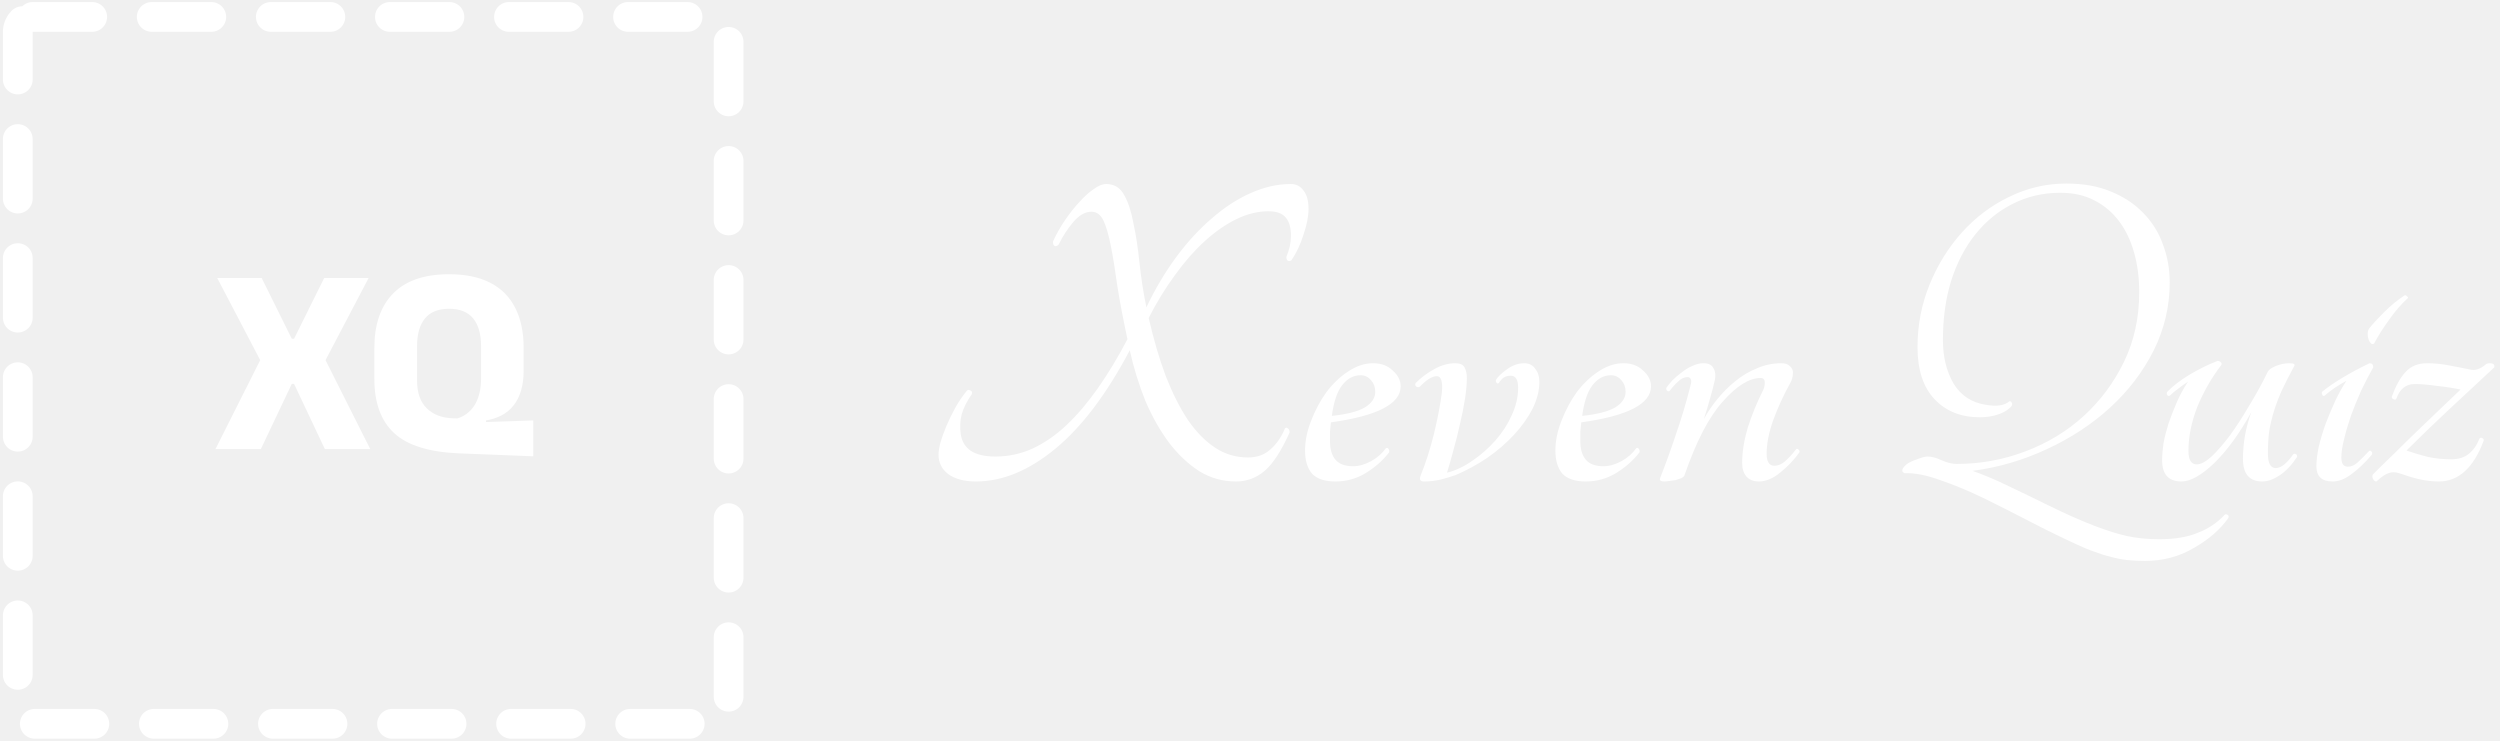
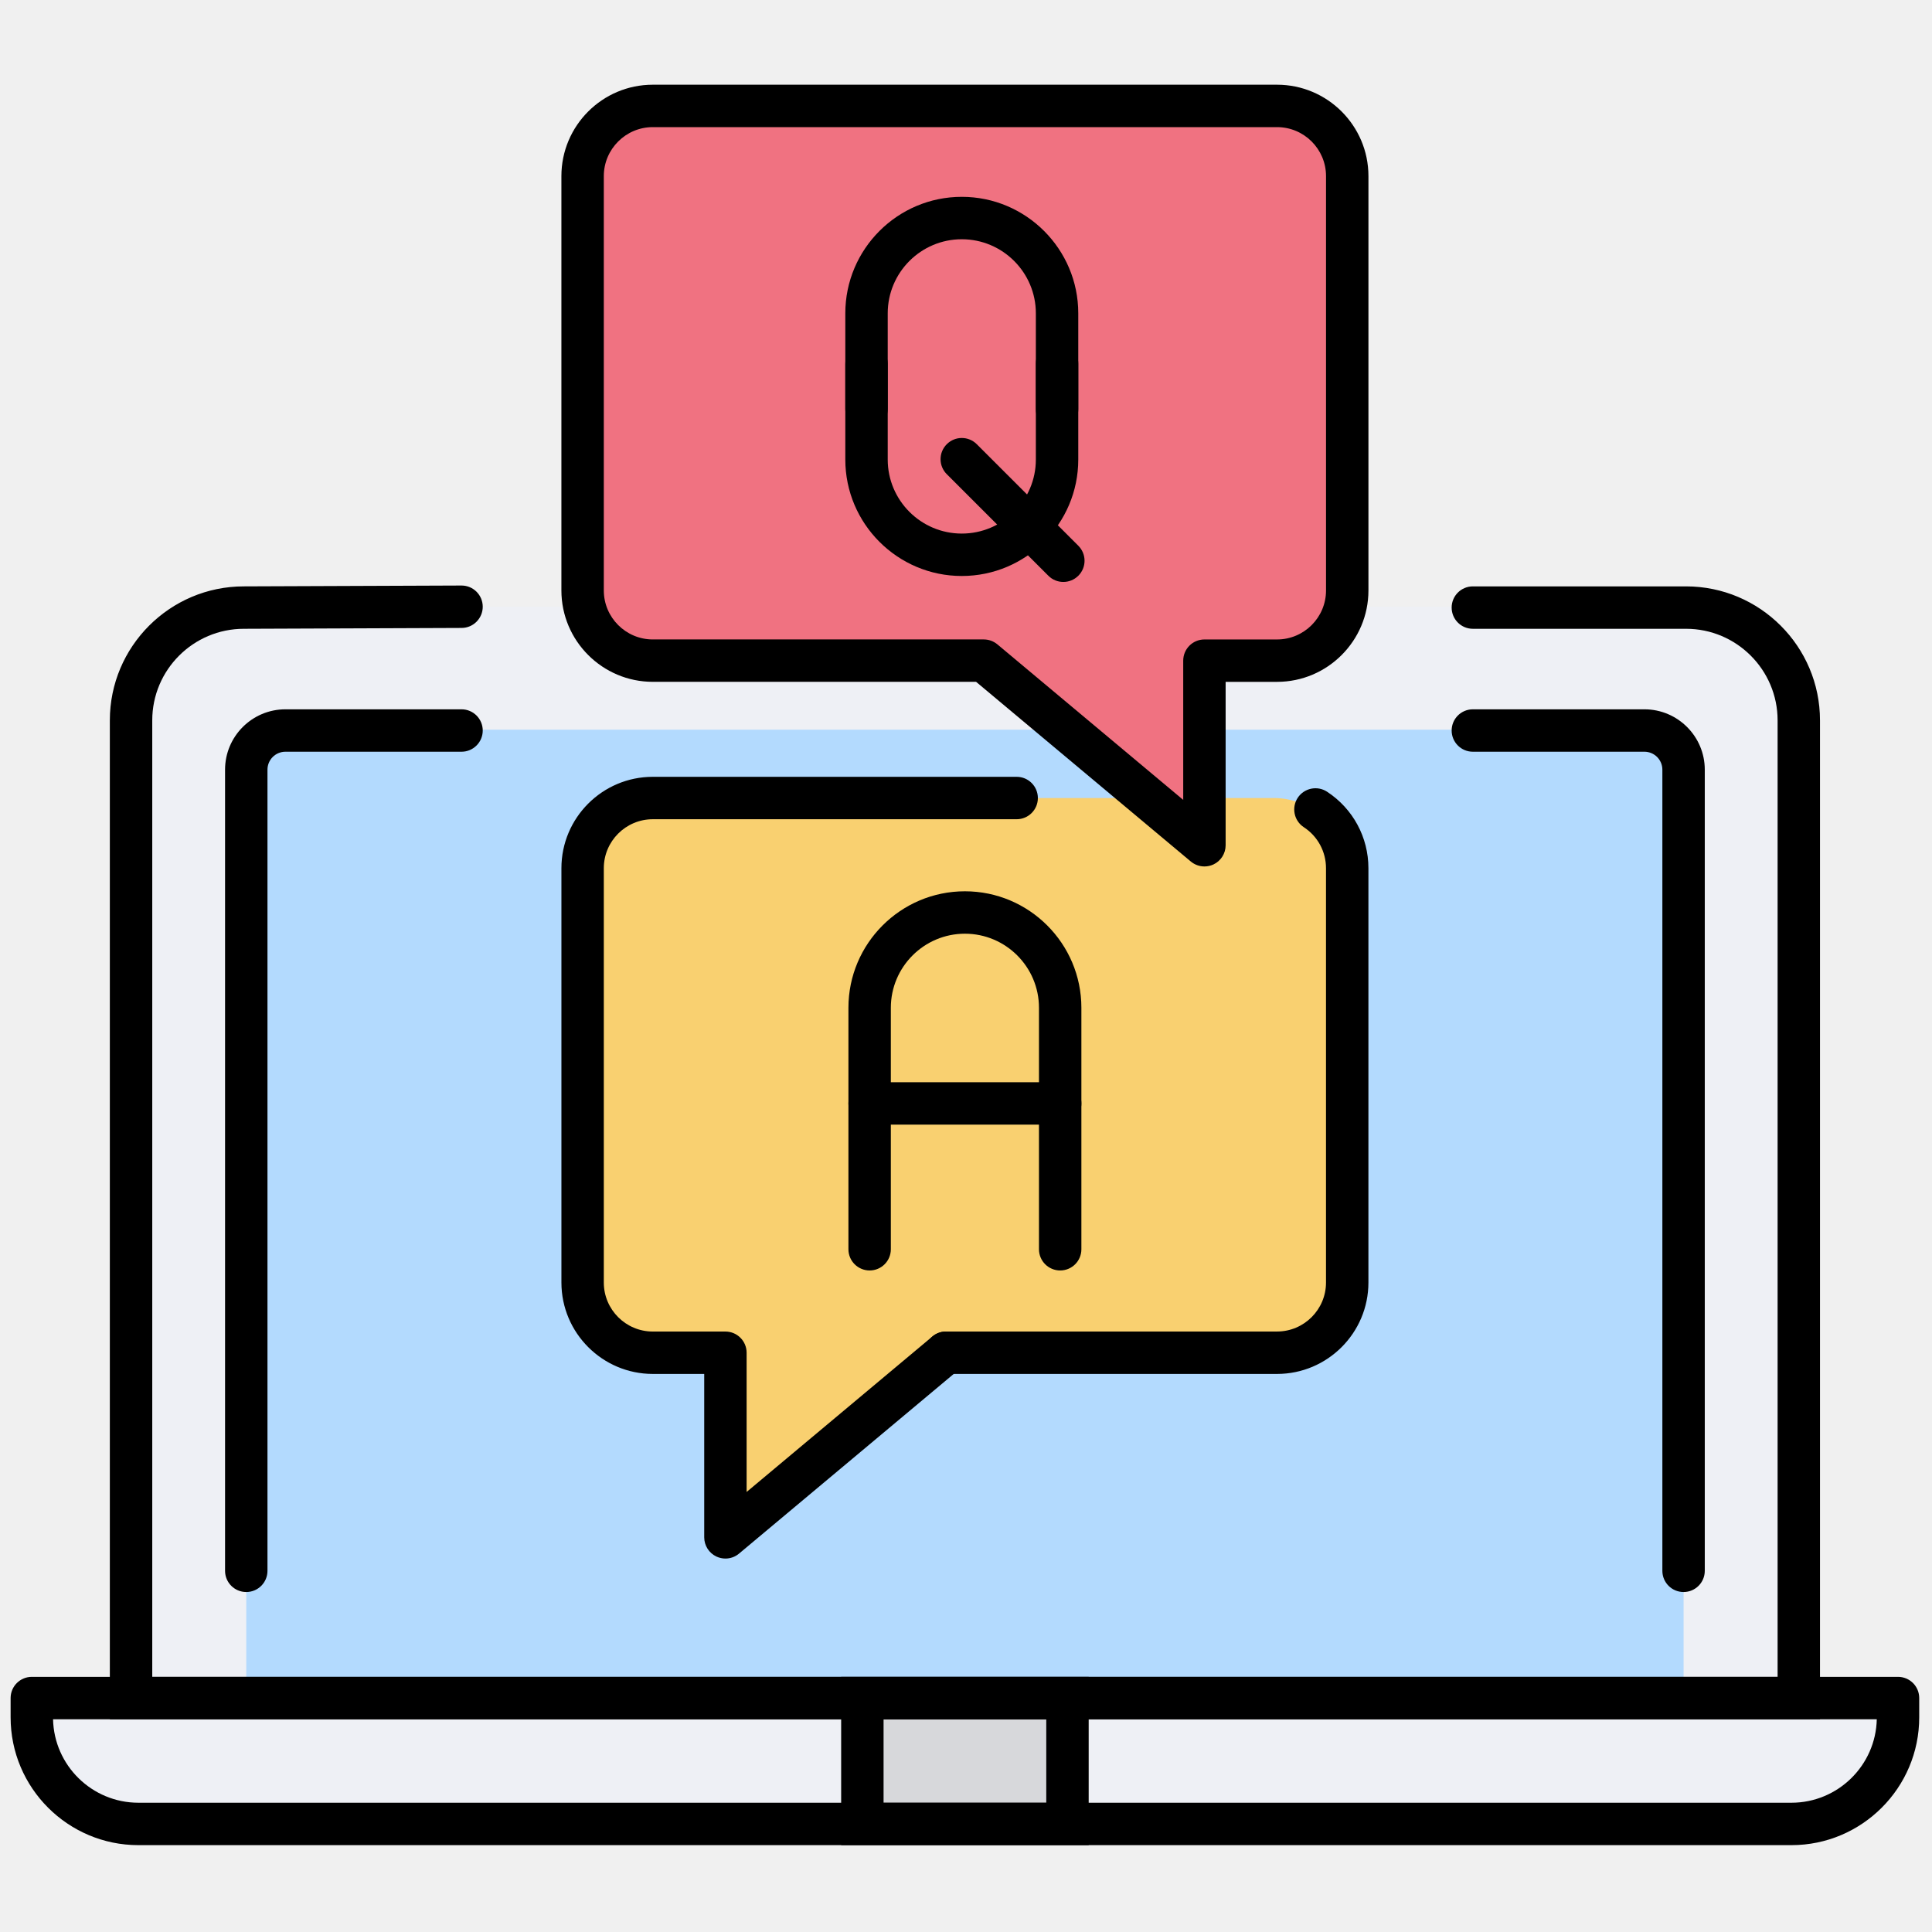
- <svg xmlns="http://www.w3.org/2000/svg" width="270" height="80" viewBox="0 0 270 80" fill="none">
-   <path d="M28.173 48.5H23.271L28.346 38.408V39.362L23.459 30.022H28.26L31.513 36.586H31.759L35.012 30.022H39.812L34.911 39.362V38.408L39.986 48.5H35.084L31.759 41.459H31.513L28.173 48.5ZM57.593 45.406V49.281L49.583 48.963C46.335 48.828 43.998 48.1 42.571 46.779C41.144 45.459 40.431 43.507 40.431 40.924V37.569C40.431 35.034 41.106 33.078 42.455 31.699C43.814 30.311 45.829 29.617 48.499 29.617C50.273 29.617 51.757 29.926 52.952 30.543C54.148 31.159 55.044 32.061 55.642 33.246C56.249 34.422 56.552 35.858 56.552 37.555V40.056C56.552 40.866 56.456 41.584 56.263 42.211C56.08 42.828 55.81 43.358 55.454 43.801C55.107 44.235 54.682 44.587 54.181 44.857C53.68 45.117 53.116 45.3 52.49 45.406V45.58L57.593 45.406ZM48.904 45.175L49.381 45.189C49.757 45.083 50.099 44.914 50.407 44.683C50.716 44.452 50.986 44.163 51.217 43.816C51.449 43.468 51.627 43.054 51.752 42.572C51.887 42.081 51.955 41.526 51.955 40.909V37.382C51.955 36.08 51.67 35.083 51.102 34.389C50.533 33.694 49.665 33.347 48.499 33.347C47.333 33.347 46.465 33.694 45.896 34.389C45.328 35.083 45.043 36.08 45.043 37.382V41.112C45.043 42.413 45.39 43.406 46.084 44.09C46.778 44.775 47.718 45.136 48.904 45.175Z" fill="white" />
-   <rect x="1.921" y="1.828" width="76.769" height="76.343" rx="1.607" stroke="white" stroke-width="3.213" stroke-linecap="round" stroke-dasharray="6.43 6.43" />
-   <path d="M139.424 19.873C139.99 19.873 140.439 20.106 140.771 20.572C141.137 21.004 141.32 21.669 141.32 22.567C141.32 23.365 141.137 24.297 140.771 25.361C140.439 26.425 140.006 27.34 139.474 28.105C139.341 28.204 139.208 28.221 139.075 28.154C138.975 28.055 138.925 27.922 138.925 27.755C139.258 26.957 139.424 26.192 139.424 25.461C139.424 24.596 139.241 23.947 138.876 23.515C138.51 23.049 137.878 22.817 136.98 22.817C135.849 22.817 134.702 23.099 133.538 23.665C132.374 24.23 131.226 25.028 130.096 26.059C128.998 27.057 127.934 28.271 126.903 29.701C125.872 31.098 124.924 32.644 124.059 34.34C124.592 36.668 125.207 38.764 125.905 40.626C126.637 42.488 127.435 44.068 128.3 45.365C129.198 46.662 130.179 47.66 131.243 48.358C132.307 49.057 133.488 49.406 134.785 49.406C135.749 49.406 136.548 49.123 137.179 48.558C137.845 47.992 138.377 47.228 138.776 46.263C138.876 46.163 138.975 46.163 139.075 46.263C139.208 46.33 139.275 46.479 139.275 46.712C138.377 48.708 137.479 50.088 136.581 50.853C135.683 51.617 134.652 52 133.488 52C132.058 52 130.744 51.634 129.547 50.903C128.35 50.138 127.252 49.107 126.254 47.81C125.29 46.513 124.442 45.016 123.71 43.32C123.012 41.59 122.446 39.761 122.014 37.832C119.52 42.555 116.843 46.097 113.982 48.458C111.122 50.819 108.262 52 105.402 52C104.138 52 103.141 51.734 102.409 51.202C101.711 50.67 101.361 49.971 101.361 49.107C101.361 48.774 101.428 48.342 101.561 47.81C101.727 47.244 101.943 46.646 102.209 46.014C102.475 45.382 102.791 44.733 103.157 44.068C103.523 43.403 103.939 42.788 104.404 42.222C104.504 42.089 104.637 42.073 104.803 42.172C104.97 42.239 105.02 42.372 104.953 42.572C104.421 43.337 104.055 44.068 103.856 44.767C103.689 45.465 103.656 46.163 103.756 46.862C103.856 47.627 104.205 48.225 104.803 48.658C105.435 49.09 106.333 49.306 107.497 49.306C108.894 49.306 110.224 49.023 111.488 48.458C112.785 47.859 114.016 47.011 115.18 45.914C116.344 44.816 117.474 43.486 118.572 41.923C119.669 40.36 120.734 38.597 121.765 36.635C121.299 34.473 120.933 32.544 120.667 30.848C120.434 29.152 120.202 27.722 119.969 26.558C119.736 25.361 119.47 24.446 119.171 23.814C118.871 23.183 118.439 22.867 117.874 22.867C117.208 22.867 116.56 23.232 115.928 23.964C115.329 24.663 114.797 25.477 114.332 26.409C114.165 26.575 114.016 26.625 113.883 26.558C113.75 26.458 113.7 26.292 113.733 26.059C114.099 25.261 114.531 24.496 115.03 23.765C115.529 23.033 116.044 22.384 116.577 21.819C117.109 21.22 117.624 20.755 118.123 20.422C118.622 20.056 119.071 19.873 119.47 19.873C120.335 19.873 120.983 20.273 121.415 21.071C121.848 21.836 122.18 22.85 122.413 24.114C122.679 25.344 122.895 26.758 123.062 28.354C123.228 29.95 123.477 31.563 123.81 33.193C124.741 31.231 125.805 29.435 127.003 27.805C128.2 26.176 129.48 24.779 130.844 23.615C132.207 22.418 133.604 21.503 135.034 20.871C136.498 20.206 137.961 19.873 139.424 19.873ZM151.271 41.724C151.271 43.619 148.76 44.916 143.738 45.615C143.705 45.947 143.672 46.28 143.639 46.612C143.639 46.945 143.639 47.294 143.639 47.66C143.639 48.525 143.838 49.19 144.237 49.655C144.636 50.121 145.268 50.354 146.133 50.354C146.765 50.354 147.413 50.171 148.078 49.805C148.744 49.439 149.276 48.974 149.675 48.408C149.808 48.342 149.908 48.375 149.974 48.508C150.041 48.608 150.057 48.724 150.024 48.857C149.359 49.722 148.511 50.47 147.48 51.102C146.482 51.701 145.401 52 144.237 52C143.073 52 142.225 51.717 141.693 51.152C141.194 50.553 140.945 49.722 140.945 48.658C140.945 47.627 141.161 46.562 141.593 45.465C142.026 44.334 142.574 43.303 143.239 42.372C143.938 41.441 144.719 40.693 145.584 40.127C146.482 39.529 147.38 39.229 148.278 39.229C149.176 39.229 149.891 39.495 150.423 40.027C150.988 40.526 151.271 41.092 151.271 41.724ZM146.931 40.526C146.166 40.526 145.501 40.892 144.936 41.624C144.403 42.322 144.038 43.42 143.838 44.916C145.434 44.75 146.615 44.451 147.38 44.018C148.145 43.553 148.527 42.987 148.527 42.322C148.527 41.823 148.378 41.407 148.078 41.075C147.779 40.709 147.397 40.526 146.931 40.526ZM157.223 51.302C156.757 51.468 156.208 51.634 155.576 51.8C154.978 51.934 154.379 52 153.781 52C153.381 52 153.265 51.784 153.431 51.352C153.997 49.955 154.479 48.441 154.878 46.812C155.277 45.149 155.56 43.669 155.726 42.372C155.826 41.208 155.643 40.626 155.177 40.626C154.679 40.626 154.063 41.008 153.332 41.773C153.165 41.84 153.032 41.823 152.933 41.724C152.833 41.624 152.816 41.507 152.883 41.374C153.481 40.776 154.146 40.277 154.878 39.878C155.643 39.445 156.408 39.229 157.173 39.229C157.672 39.229 158.004 39.379 158.171 39.678C158.337 39.977 158.42 40.36 158.42 40.825C158.42 41.457 158.353 42.206 158.22 43.07C158.087 43.935 157.904 44.85 157.672 45.814C157.472 46.745 157.239 47.676 156.973 48.608C156.74 49.506 156.508 50.321 156.275 51.052C157.206 50.819 158.121 50.387 159.019 49.755C159.95 49.123 160.781 48.392 161.513 47.56C162.245 46.729 162.827 45.831 163.259 44.866C163.725 43.869 163.957 42.871 163.957 41.873C163.957 41.008 163.691 40.576 163.159 40.576C162.86 40.576 162.61 40.643 162.411 40.776C162.245 40.875 162.062 41.075 161.862 41.374C161.762 41.441 161.679 41.424 161.613 41.324C161.546 41.225 161.53 41.125 161.563 41.025C161.796 40.659 162.195 40.277 162.76 39.878C163.359 39.445 163.974 39.229 164.606 39.229C165.138 39.229 165.537 39.429 165.803 39.828C166.102 40.194 166.252 40.659 166.252 41.225C166.252 42.189 166.003 43.17 165.504 44.168C165.005 45.132 164.34 46.064 163.508 46.962C162.677 47.859 161.712 48.691 160.615 49.456C159.517 50.188 158.387 50.803 157.223 51.302ZM178.309 41.724C178.309 43.619 175.798 44.916 170.776 45.615C170.743 45.947 170.71 46.28 170.676 46.612C170.676 46.945 170.676 47.294 170.676 47.66C170.676 48.525 170.876 49.19 171.275 49.655C171.674 50.121 172.306 50.354 173.171 50.354C173.803 50.354 174.451 50.171 175.116 49.805C175.781 49.439 176.313 48.974 176.713 48.408C176.846 48.342 176.945 48.375 177.012 48.508C177.078 48.608 177.095 48.724 177.062 48.857C176.397 49.722 175.549 50.47 174.518 51.102C173.52 51.701 172.439 52 171.275 52C170.111 52 169.263 51.717 168.731 51.152C168.232 50.553 167.983 49.722 167.983 48.658C167.983 47.627 168.199 46.562 168.631 45.465C169.063 44.334 169.612 43.303 170.277 42.372C170.976 41.441 171.757 40.693 172.622 40.127C173.52 39.529 174.418 39.229 175.316 39.229C176.214 39.229 176.929 39.495 177.461 40.027C178.026 40.526 178.309 41.092 178.309 41.724ZM173.969 40.526C173.204 40.526 172.539 40.892 171.973 41.624C171.441 42.322 171.075 43.42 170.876 44.916C172.472 44.75 173.653 44.451 174.418 44.018C175.183 43.553 175.565 42.987 175.565 42.322C175.565 41.823 175.416 41.407 175.116 41.075C174.817 40.709 174.434 40.526 173.969 40.526ZM193.988 48.508C194.055 48.441 194.138 48.458 194.238 48.558C194.338 48.624 194.371 48.724 194.338 48.857C193.739 49.689 193.04 50.42 192.242 51.052C191.477 51.684 190.712 52 189.948 52C189.382 52 188.933 51.817 188.601 51.451C188.301 51.085 188.152 50.603 188.152 50.005C188.152 48.841 188.351 47.577 188.75 46.213C189.183 44.85 189.748 43.469 190.446 42.073C190.546 41.84 190.596 41.59 190.596 41.324C190.596 40.992 190.446 40.825 190.147 40.825C188.917 40.825 187.553 41.674 186.056 43.37C184.56 45.033 183.18 47.693 181.916 51.352C181.883 51.451 181.766 51.551 181.567 51.651C181.4 51.717 181.201 51.784 180.968 51.85C180.735 51.884 180.502 51.917 180.27 51.95C180.037 51.983 179.854 52 179.721 52C179.555 52 179.422 51.967 179.322 51.9C179.255 51.834 179.255 51.717 179.322 51.551C179.887 50.121 180.453 48.558 181.018 46.862C181.617 45.132 182.132 43.403 182.564 41.674C182.664 41.341 182.681 41.108 182.614 40.975C182.548 40.809 182.431 40.726 182.265 40.726C181.899 40.726 181.55 40.892 181.217 41.225C180.885 41.524 180.586 41.856 180.32 42.222C180.22 42.289 180.12 42.272 180.02 42.172C179.954 42.073 179.937 41.973 179.97 41.873C180.137 41.64 180.353 41.374 180.619 41.075C180.918 40.776 181.251 40.493 181.617 40.227C181.982 39.928 182.365 39.695 182.764 39.529C183.163 39.329 183.562 39.229 183.961 39.229C184.527 39.229 184.892 39.412 185.059 39.778C185.258 40.111 185.308 40.526 185.208 41.025C185.042 41.757 184.859 42.455 184.66 43.12C184.493 43.752 184.277 44.467 184.011 45.265C184.41 44.534 184.892 43.819 185.458 43.12C186.056 42.389 186.705 41.74 187.403 41.175C188.135 40.576 188.917 40.111 189.748 39.778C190.579 39.412 191.461 39.229 192.392 39.229C192.791 39.229 193.09 39.329 193.29 39.529C193.523 39.728 193.639 39.961 193.639 40.227C193.639 40.693 193.523 41.108 193.29 41.474C192.591 42.738 191.993 44.051 191.494 45.415C191.028 46.745 190.796 47.943 190.796 49.007C190.796 49.871 191.078 50.304 191.644 50.304C192.009 50.304 192.375 50.154 192.741 49.855C193.107 49.556 193.523 49.107 193.988 48.508ZM223.154 19.823C224.984 19.823 226.58 20.106 227.944 20.672C229.34 21.237 230.504 22.002 231.436 22.966C232.4 23.931 233.115 25.062 233.581 26.359C234.079 27.656 234.329 29.036 234.329 30.499C234.329 33.093 233.747 35.554 232.583 37.882C231.419 40.177 229.856 42.222 227.894 44.018C225.931 45.814 223.653 47.311 221.059 48.508C218.498 49.705 215.821 50.487 213.028 50.853C213.892 51.152 214.84 51.534 215.871 52C216.902 52.499 217.983 53.014 219.114 53.547C220.244 54.112 221.408 54.677 222.606 55.243C223.803 55.808 225 56.324 226.198 56.789C227.495 57.288 228.659 57.654 229.69 57.886C230.754 58.119 231.918 58.236 233.182 58.236C234.878 58.236 236.274 58.003 237.372 57.537C238.503 57.105 239.467 56.456 240.265 55.592C240.332 55.525 240.432 55.525 240.565 55.592C240.698 55.658 240.731 55.775 240.664 55.941C239.767 57.205 238.519 58.286 236.923 59.184C235.36 60.115 233.597 60.58 231.635 60.58C230.937 60.58 230.288 60.547 229.69 60.481C229.124 60.414 228.542 60.298 227.944 60.131C227.378 59.998 226.796 59.816 226.198 59.583C225.599 59.383 224.95 59.117 224.252 58.785C222.589 58.02 220.893 57.188 219.164 56.29C217.434 55.392 215.755 54.544 214.125 53.746C212.529 52.981 210.999 52.349 209.536 51.85C208.072 51.318 206.792 51.069 205.694 51.102C205.528 51.035 205.445 50.936 205.445 50.803C205.445 50.636 205.595 50.42 205.894 50.154C206.16 49.955 206.542 49.772 207.041 49.605C207.54 49.406 207.923 49.306 208.189 49.306C208.621 49.306 209.12 49.439 209.685 49.705C210.284 49.971 210.833 50.104 211.331 50.104C213.892 50.104 216.353 49.655 218.715 48.757C221.109 47.859 223.204 46.596 225 44.966C226.829 43.303 228.293 41.341 229.39 39.08C230.488 36.818 231.036 34.307 231.036 31.547C231.036 30.017 230.854 28.604 230.488 27.306C230.122 25.976 229.573 24.829 228.841 23.864C228.11 22.9 227.212 22.151 226.148 21.619C225.117 21.087 223.903 20.821 222.506 20.821C220.644 20.821 218.931 21.22 217.368 22.018C215.838 22.783 214.508 23.864 213.377 25.261C212.246 26.658 211.365 28.337 210.733 30.3C210.134 32.228 209.835 34.374 209.835 36.735C209.835 38.531 210.217 40.094 210.982 41.424C211.78 42.721 212.944 43.486 214.474 43.719C215.638 43.919 216.47 43.802 216.969 43.37C217.068 43.303 217.152 43.32 217.218 43.42C217.318 43.519 217.334 43.652 217.268 43.819C217.002 44.184 216.553 44.484 215.921 44.717C215.289 44.949 214.591 45.066 213.826 45.066C211.797 45.066 210.167 44.417 208.937 43.12C207.706 41.823 207.091 39.944 207.091 37.483C207.091 35.122 207.524 32.877 208.388 30.749C209.253 28.62 210.417 26.741 211.88 25.111C213.344 23.482 215.04 22.201 216.969 21.27C218.931 20.306 220.993 19.823 223.154 19.823ZM235.604 52C234.207 52 233.509 51.235 233.509 49.705C233.509 49.173 233.559 48.558 233.659 47.859C233.792 47.161 233.975 46.446 234.207 45.714C234.473 44.949 234.773 44.184 235.105 43.42C235.438 42.655 235.837 41.923 236.303 41.225C235.937 41.457 235.588 41.707 235.255 41.973C234.922 42.206 234.623 42.455 234.357 42.721C234.257 42.788 234.157 42.771 234.058 42.671C233.991 42.538 233.991 42.422 234.058 42.322C234.623 41.724 235.421 41.108 236.452 40.476C237.516 39.844 238.531 39.346 239.495 38.98C239.662 38.98 239.778 39.03 239.844 39.129C239.944 39.196 239.961 39.296 239.894 39.429C238.83 40.825 237.965 42.339 237.3 43.968C236.668 45.598 236.352 47.178 236.352 48.708C236.352 49.672 236.652 50.154 237.25 50.154C237.683 50.154 238.215 49.871 238.847 49.306C239.479 48.708 240.144 47.943 240.842 47.011C241.541 46.047 242.239 44.966 242.937 43.769C243.669 42.572 244.334 41.358 244.933 40.127C245.033 39.928 245.315 39.728 245.781 39.529C246.28 39.329 246.779 39.229 247.277 39.229C247.776 39.229 247.926 39.362 247.726 39.628C247.261 40.493 246.845 41.308 246.479 42.073C246.147 42.804 245.864 43.536 245.631 44.268C245.398 44.999 245.215 45.748 245.082 46.513C244.983 47.244 244.933 48.059 244.933 48.957C244.933 50.021 245.215 50.553 245.781 50.553C246.346 50.553 246.978 50.054 247.677 49.057C247.776 48.99 247.876 48.99 247.976 49.057C248.076 49.123 248.109 49.223 248.076 49.356C247.51 50.221 246.878 50.886 246.18 51.352C245.515 51.784 244.9 52 244.334 52C242.937 52 242.239 51.185 242.239 49.556C242.239 47.859 242.538 46.18 243.137 44.517C241.873 46.812 240.543 48.641 239.146 50.005C237.749 51.335 236.569 52 235.604 52ZM256.408 37.084C256.308 37.184 256.192 37.184 256.059 37.084C255.959 36.984 255.876 36.851 255.81 36.685C255.743 36.486 255.71 36.286 255.71 36.086C255.71 35.854 255.76 35.654 255.859 35.488C256.225 35.022 256.757 34.44 257.456 33.742C258.187 33.01 258.936 32.395 259.701 31.896C259.767 31.863 259.85 31.896 259.95 31.996C260.05 32.062 260.083 32.129 260.05 32.195C259.351 32.827 258.686 33.592 258.054 34.49C257.423 35.355 256.874 36.219 256.408 37.084ZM251.07 42.721C250.971 42.788 250.887 42.771 250.821 42.671C250.754 42.538 250.738 42.422 250.771 42.322C252.002 41.324 253.714 40.293 255.909 39.229C256.175 39.229 256.308 39.379 256.308 39.678C255.876 40.443 255.444 41.275 255.011 42.172C254.612 43.07 254.246 43.968 253.914 44.866C253.615 45.731 253.365 46.579 253.166 47.41C252.966 48.209 252.866 48.874 252.866 49.406C252.866 50.071 253.099 50.404 253.565 50.404C253.93 50.404 254.28 50.254 254.612 49.955C254.978 49.622 255.394 49.206 255.859 48.708C255.926 48.641 256.009 48.658 256.109 48.757C256.209 48.824 256.225 48.94 256.159 49.107C255.427 49.971 254.695 50.67 253.964 51.202C253.265 51.734 252.584 52 251.918 52C250.754 52 250.172 51.451 250.172 50.354C250.172 49.755 250.256 49.057 250.422 48.259C250.621 47.427 250.871 46.596 251.17 45.764C251.503 44.9 251.852 44.068 252.218 43.27C252.617 42.438 253.016 41.724 253.415 41.125C253.049 41.324 252.633 41.574 252.168 41.873C251.736 42.172 251.37 42.455 251.07 42.721ZM259.901 48.658C260.666 48.924 261.447 49.157 262.246 49.356C263.077 49.522 263.892 49.605 264.69 49.605C265.521 49.605 266.17 49.406 266.636 49.007C267.134 48.608 267.517 48.059 267.783 47.361C267.883 47.261 267.982 47.244 268.082 47.311C268.215 47.377 268.265 47.477 268.232 47.61C267.134 50.537 265.521 52 263.393 52C262.695 52 261.98 51.917 261.248 51.751C260.549 51.584 259.834 51.368 259.103 51.102C258.67 50.969 258.288 50.969 257.955 51.102C257.623 51.202 257.19 51.501 256.658 52C256.492 52 256.376 51.917 256.309 51.751C256.209 51.584 256.193 51.418 256.259 51.252C256.991 50.52 257.772 49.755 258.604 48.957C259.435 48.126 260.267 47.311 261.098 46.513C261.93 45.714 262.744 44.933 263.543 44.168C264.341 43.403 265.072 42.705 265.738 42.073C264.973 41.906 264.108 41.773 263.144 41.674C262.212 41.541 261.431 41.474 260.799 41.474C259.834 41.474 259.169 42.006 258.803 43.07C258.737 43.17 258.637 43.187 258.504 43.12C258.371 43.054 258.305 42.971 258.305 42.871C258.737 41.674 259.236 40.776 259.801 40.177C260.367 39.545 261.148 39.229 262.146 39.229C262.911 39.229 263.726 39.312 264.59 39.479C265.488 39.645 266.17 39.778 266.636 39.878C267.001 39.977 267.317 39.977 267.583 39.878C267.883 39.778 268.165 39.612 268.431 39.379C268.531 39.279 268.681 39.229 268.88 39.229C269.28 39.229 269.446 39.379 269.379 39.678C267.55 41.374 265.854 42.954 264.291 44.417C262.761 45.847 261.298 47.261 259.901 48.658Z" fill="white" />
+ <svg xmlns="http://www.w3.org/2000/svg" version="1.1" width="256" height="256" viewBox="0 0 256 256" xml:space="preserve">
+   <defs>
+ </defs>
+   <g style="stroke: none; stroke-width: 0; stroke-dasharray: none; stroke-linecap: butt; stroke-linejoin: miter; stroke-miterlimit: 10; fill: none; fill-rule: nonzero; opacity: 1;" transform="translate(1.406593 1.406593) scale(2.81 2.81)">
+     <path d="M 83.974 85.467 H 6.026 C 3.25 85.467 1 83.217 1 80.441 v -0.909 h 88 v 0.909 C 89 83.217 86.75 85.467 83.974 85.467 z" style="stroke: none; stroke-width: 1; stroke-dasharray: none; stroke-linecap: butt; stroke-linejoin: miter; stroke-miterlimit: 10; fill: rgb(238,240,245); fill-rule: nonzero; opacity: 1;" transform=" matrix(1 0 0 1 0 0) " stroke-linecap="round" />
+     <path d="M 79.004 28.111 c 2.936 0 5.317 2.381 5.317 5.317 v 46.104 H 5.679 V 33.428 c 0 -2.936 2.381 -5.317 5.317 -5.317 H 79.004 z" style="stroke: none; stroke-width: 1; stroke-dasharray: none; stroke-linecap: butt; stroke-linejoin: miter; stroke-miterlimit: 10; fill: rgb(238,240,245); fill-rule: nonzero; opacity: 1;" transform=" matrix(1 0 0 1 0 0) " stroke-linecap="round" />
+     <path d="M 78.888 73.532 V 35.754 c 0 -1.019 -0.826 -1.846 -1.846 -1.846 H 52.068 H 37.932 H 12.958 c -1.02 0 -1.846 0.826 -1.846 1.846 v 37.778 v 6 h 67.776 V 73.532 z" style="stroke: none; stroke-width: 1; stroke-dasharray: none; stroke-linecap: butt; stroke-linejoin: miter; stroke-miterlimit: 10; fill: rgb(179,218,254); fill-rule: nonzero; opacity: 1;" transform=" matrix(1 0 0 1 0 0) " stroke-linecap="round" />
+     <rect x="40.16" y="79.53" rx="0" ry="0" width="9.67" height="5.93" style="stroke: none; stroke-width: 1; stroke-dasharray: none; stroke-linecap: butt; stroke-linejoin: miter; stroke-miterlimit: 10; fill: rgb(215,216,219); fill-rule: nonzero; opacity: 1;" transform=" matrix(1 0 0 1 0 0) " />
+     <path d="M 43.962 63.287 l -10.403 8.706 v -8.706 h -3.424 c -1.828 0 -3.309 -1.482 -3.309 -3.309 V 40.439 c 0 -1.828 1.482 -3.309 3.309 -3.309 H 59.57 c 1.828 0 3.309 1.482 3.309 3.309 v 19.539 c 0 1.828 -1.482 3.309 -3.309 3.309 H 43.962" style="stroke: none; stroke-width: 1; stroke-dasharray: none; stroke-linecap: butt; stroke-linejoin: miter; stroke-miterlimit: 10; fill: rgb(249,208,112); fill-rule: nonzero; opacity: 1;" transform=" matrix(1 0 0 1 0 0) " stroke-linecap="round" />
+     <path d="M 85.321 80.571 H 4.679 V 33.467 c 0 -3.483 2.834 -6.317 6.317 -6.317 l 10.263 -0.04 c 0.001 0 0.003 0 0.004 0 c 0.551 0 0.998 0.445 1 0.996 c 0.002 0.552 -0.444 1.002 -0.996 1.004 L 11 29.15 c -2.385 0 -4.321 1.937 -4.321 4.317 v 45.104 h 76.643 V 33.467 c 0 -2.38 -1.937 -4.317 -4.317 -4.317 H 68.952 c -0.553 0 -1 -0.448 -1 -1 s 0.447 -1 1 -1 h 10.052 c 3.483 0 6.317 2.834 6.317 6.317 V 80.571 z" style="stroke: none; stroke-width: 1; stroke-dasharray: none; stroke-linecap: butt; stroke-linejoin: miter; stroke-miterlimit: 10; fill: rgb(0,0,0); fill-rule: nonzero; opacity: 1;" transform=" matrix(1 0 0 1 0 0) " stroke-linecap="round" />
+     <path d="M 83.974 86.507 H 6.026 C 2.703 86.507 0 83.804 0 80.48 v -0.909 c 0 -0.553 0.448 -1 1 -1 h 88 c 0.553 0 1 0.447 1 1 v 0.909 C 90 83.804 87.297 86.507 83.974 86.507 z M 2.001 80.571 c 0.048 2.179 1.835 3.936 4.025 3.936 h 77.948 c 2.189 0 3.977 -1.757 4.025 -3.936 H 2.001 z" style="stroke: none; stroke-width: 1; stroke-dasharray: none; stroke-linecap: butt; stroke-linejoin: miter; stroke-miterlimit: 10; fill: rgb(0,0,0); fill-rule: nonzero; opacity: 1;" transform=" matrix(1 0 0 1 0 0) " stroke-linecap="round" />
+     <path d="M 50.836 86.507 H 39.164 v -7.936 h 11.672 V 86.507 z M 41.164 84.507 h 7.672 v -3.936 h -7.672 V 84.507 z" style="stroke: none; stroke-width: 1; stroke-dasharray: none; stroke-linecap: butt; stroke-linejoin: miter; stroke-miterlimit: 10; fill: rgb(0,0,0); fill-rule: nonzero; opacity: 1;" transform=" matrix(1 0 0 1 0 0) " stroke-linecap="round" />
+     <path d="M 78.888 74.571 c -0.553 0 -1 -0.447 -1 -1 V 35.793 c 0 -0.467 -0.379 -0.846 -0.846 -0.846 h -8.09 c -0.553 0 -1 -0.448 -1 -1 s 0.447 -1 1 -1 h 8.09 c 1.569 0 2.846 1.277 2.846 2.846 v 37.778 C 79.888 74.124 79.44 74.571 78.888 74.571 z" style="stroke: none; stroke-width: 1; stroke-dasharray: none; stroke-linecap: butt; stroke-linejoin: miter; stroke-miterlimit: 10; fill: rgb(0,0,0); fill-rule: nonzero; opacity: 1;" transform=" matrix(1 0 0 1 0 0) " stroke-linecap="round" />
+     <path d="M 11.112 74.571 c -0.552 0 -1 -0.447 -1 -1 V 35.793 c 0 -1.569 1.277 -2.846 2.846 -2.846 h 8.305 c 0.552 0 1 0.448 1 1 s -0.448 1 -1 1 h -8.305 c -0.467 0 -0.846 0.379 -0.846 0.846 v 37.778 C 12.112 74.124 11.664 74.571 11.112 74.571 z" style="stroke: none; stroke-width: 1; stroke-dasharray: none; stroke-linecap: butt; stroke-linejoin: miter; stroke-miterlimit: 10; fill: rgb(0,0,0); fill-rule: nonzero; opacity: 1;" transform=" matrix(1 0 0 1 0 0) " stroke-linecap="round" />
+     <path d="M 45.89 30.651 l 10.403 8.706 v -8.706 h 3.424 c 1.828 0 3.309 -1.482 3.309 -3.309 V 7.803 c 0 -1.828 -1.482 -3.309 -3.309 -3.309 H 30.282 c -1.828 0 -3.309 1.482 -3.309 3.309 v 19.539 c 0 1.828 1.482 3.309 3.309 3.309 H 45.89" style="stroke: none; stroke-width: 1; stroke-dasharray: none; stroke-linecap: butt; stroke-linejoin: miter; stroke-miterlimit: 10; fill: rgb(240,114,129); fill-rule: nonzero; opacity: 1;" transform=" matrix(1 0 0 1 0 0) " stroke-linecap="round" />
+     <path d="M 56.294 40.357 c -0.23 0 -0.458 -0.08 -0.642 -0.233 l -10.125 -8.473 H 30.282 c -2.376 0 -4.31 -1.933 -4.31 -4.31 V 7.803 c 0 -2.376 1.933 -4.309 4.31 -4.309 h 29.436 c 2.376 0 4.31 1.933 4.31 4.309 v 19.539 c 0 2.376 -1.934 4.31 -4.31 4.31 h -2.424 v 7.706 c 0 0.388 -0.225 0.742 -0.577 0.906 C 56.582 40.326 56.438 40.357 56.294 40.357 z M 30.282 5.494 c -1.273 0 -2.31 1.036 -2.31 2.309 v 19.539 c 0 1.273 1.036 2.31 2.31 2.31 h 15.608 c 0.234 0 0.462 0.083 0.642 0.233 l 8.762 7.333 v -6.565 c 0 -0.552 0.447 -1 1 -1 h 3.424 c 1.273 0 2.31 -1.036 2.31 -2.31 V 7.803 c 0 -1.273 -1.036 -2.309 -2.31 -2.309 H 30.282 z" style="stroke: none; stroke-width: 1; stroke-dasharray: none; stroke-linecap: butt; stroke-linejoin: miter; stroke-miterlimit: 10; fill: rgb(0,0,0); fill-rule: nonzero; opacity: 1;" transform=" matrix(1 0 0 1 0 0) " stroke-linecap="round" />
+     <path d="M 59.718 64.287 H 44.109 c -0.552 0 -1 -0.447 -1 -1 s 0.448 -1 1 -1 h 15.608 c 1.273 0 2.31 -1.036 2.31 -2.31 V 40.439 c 0 -0.782 -0.391 -1.504 -1.046 -1.933 c -0.462 -0.302 -0.591 -0.922 -0.289 -1.384 c 0.304 -0.461 0.923 -0.592 1.385 -0.289 c 1.221 0.799 1.95 2.147 1.95 3.606 v 19.539 C 64.027 62.354 62.094 64.287 59.718 64.287 z" style="stroke: none; stroke-width: 1; stroke-dasharray: none; stroke-linecap: butt; stroke-linejoin: miter; stroke-miterlimit: 10; fill: rgb(0,0,0); fill-rule: nonzero; opacity: 1;" transform=" matrix(1 0 0 1 0 0) " stroke-linecap="round" />
+     <path d="M 33.707 72.993 c -0.144 0 -0.288 -0.031 -0.423 -0.094 c -0.352 -0.165 -0.577 -0.518 -0.577 -0.906 v -7.706 h -2.424 c -2.376 0 -4.31 -1.934 -4.31 -4.31 V 40.439 c 0 -2.376 1.933 -4.309 4.31 -4.309 h 17.157 c 0.553 0 1 0.448 1 1 s -0.447 1 -1 1 H 30.282 c -1.273 0 -2.31 1.036 -2.31 2.309 v 19.539 c 0 1.273 1.036 2.31 2.31 2.31 h 3.424 c 0.552 0 1 0.447 1 1 v 6.565 l 8.761 -7.332 c 0.423 -0.355 1.053 -0.299 1.409 0.125 c 0.354 0.424 0.298 1.054 -0.125 1.408 L 34.348 72.76 C 34.165 72.914 33.937 72.993 33.707 72.993 z" style="stroke: none; stroke-width: 1; stroke-dasharray: none; stroke-linecap: butt; stroke-linejoin: miter; stroke-miterlimit: 10; fill: rgb(0,0,0); fill-rule: nonzero; opacity: 1;" transform=" matrix(1 0 0 1 0 0) " stroke-linecap="round" />
+     <path d="M 49.492 59.408 c -0.553 0 -1 -0.447 -1 -1 V 47.021 c 0 -1.926 -1.566 -3.493 -3.492 -3.493 s -3.493 1.567 -3.493 3.493 v 11.387 c 0 0.553 -0.448 1 -1 1 s -1 -0.447 -1 -1 V 47.021 c 0 -3.029 2.464 -5.493 5.493 -5.493 c 3.028 0 5.492 2.464 5.492 5.493 v 11.387 C 50.492 58.961 50.045 59.408 49.492 59.408 z" style="stroke: none; stroke-width: 1; stroke-dasharray: none; stroke-linecap: butt; stroke-linejoin: miter; stroke-miterlimit: 10; fill: rgb(0,0,0); fill-rule: nonzero; opacity: 1;" transform=" matrix(1 0 0 1 0 0) " stroke-linecap="round" />
+     <path d="M 49.492 52.531 h -8.985 c -0.552 0 -1 -0.447 -1 -1 s 0.448 -1 1 -1 h 8.985 c 0.553 0 1 0.447 1 1 S 50.045 52.531 49.492 52.531 z" style="stroke: none; stroke-width: 1; stroke-dasharray: none; stroke-linecap: butt; stroke-linejoin: miter; stroke-miterlimit: 10; fill: rgb(0,0,0); fill-rule: nonzero; opacity: 1;" transform=" matrix(1 0 0 1 0 0) " stroke-linecap="round" />
+     <path d="M 49.345 19.796 c -0.553 0 -1 -0.448 -1 -1 v -4.522 c 0 -1.926 -1.566 -3.493 -3.493 -3.493 c -1.926 0 -3.492 1.567 -3.492 3.493 v 4.509 c 0 0.552 -0.448 1 -1 1 s -1 -0.448 -1 -1 v -4.509 c 0 -3.029 2.464 -5.493 5.492 -5.493 c 3.029 0 5.493 2.464 5.493 5.493 v 4.522 C 50.345 19.349 49.897 19.796 49.345 19.796 z" style="stroke: none; stroke-width: 1; stroke-dasharray: none; stroke-linecap: butt; stroke-linejoin: miter; stroke-miterlimit: 10; fill: rgb(0,0,0); fill-rule: nonzero; opacity: 1;" transform=" matrix(1 0 0 1 0 0) " stroke-linecap="round" />
+     <path d="M 44.852 26.66 c -3.028 0 -5.492 -2.464 -5.492 -5.492 v -4.51 c 0 -0.552 0.448 -1 1 -1 s 1 0.448 1 1 v 4.51 c 0 1.926 1.566 3.492 3.492 3.492 c 1.926 0 3.493 -1.566 3.493 -3.492 v -4.523 c 0 -0.552 0.447 -1 1 -1 s 1 0.448 1 1 v 4.523 C 50.345 24.196 47.881 26.66 44.852 26.66 z" style="stroke: none; stroke-width: 1; stroke-dasharray: none; stroke-linecap: butt; stroke-linejoin: miter; stroke-miterlimit: 10; fill: rgb(0,0,0); fill-rule: nonzero; opacity: 1;" transform=" matrix(1 0 0 1 0 0) " stroke-linecap="round" />
+     <path d="M 49.641 26.941 c -0.256 0 -0.512 -0.098 -0.707 -0.293 l -4.789 -4.788 c -0.391 -0.391 -0.391 -1.023 0 -1.414 s 1.023 -0.391 1.414 0 l 4.789 4.788 c 0.391 0.391 0.391 1.023 0 1.414 C 50.152 26.843 49.896 26.941 49.641 26.941 z" style="stroke: none; stroke-width: 1; stroke-dasharray: none; stroke-linecap: butt; stroke-linejoin: miter; stroke-miterlimit: 10; fill: rgb(0,0,0); fill-rule: nonzero; opacity: 1;" transform=" matrix(1 0 0 1 0 0) " stroke-linecap="round" />
+   </g>
</svg>
